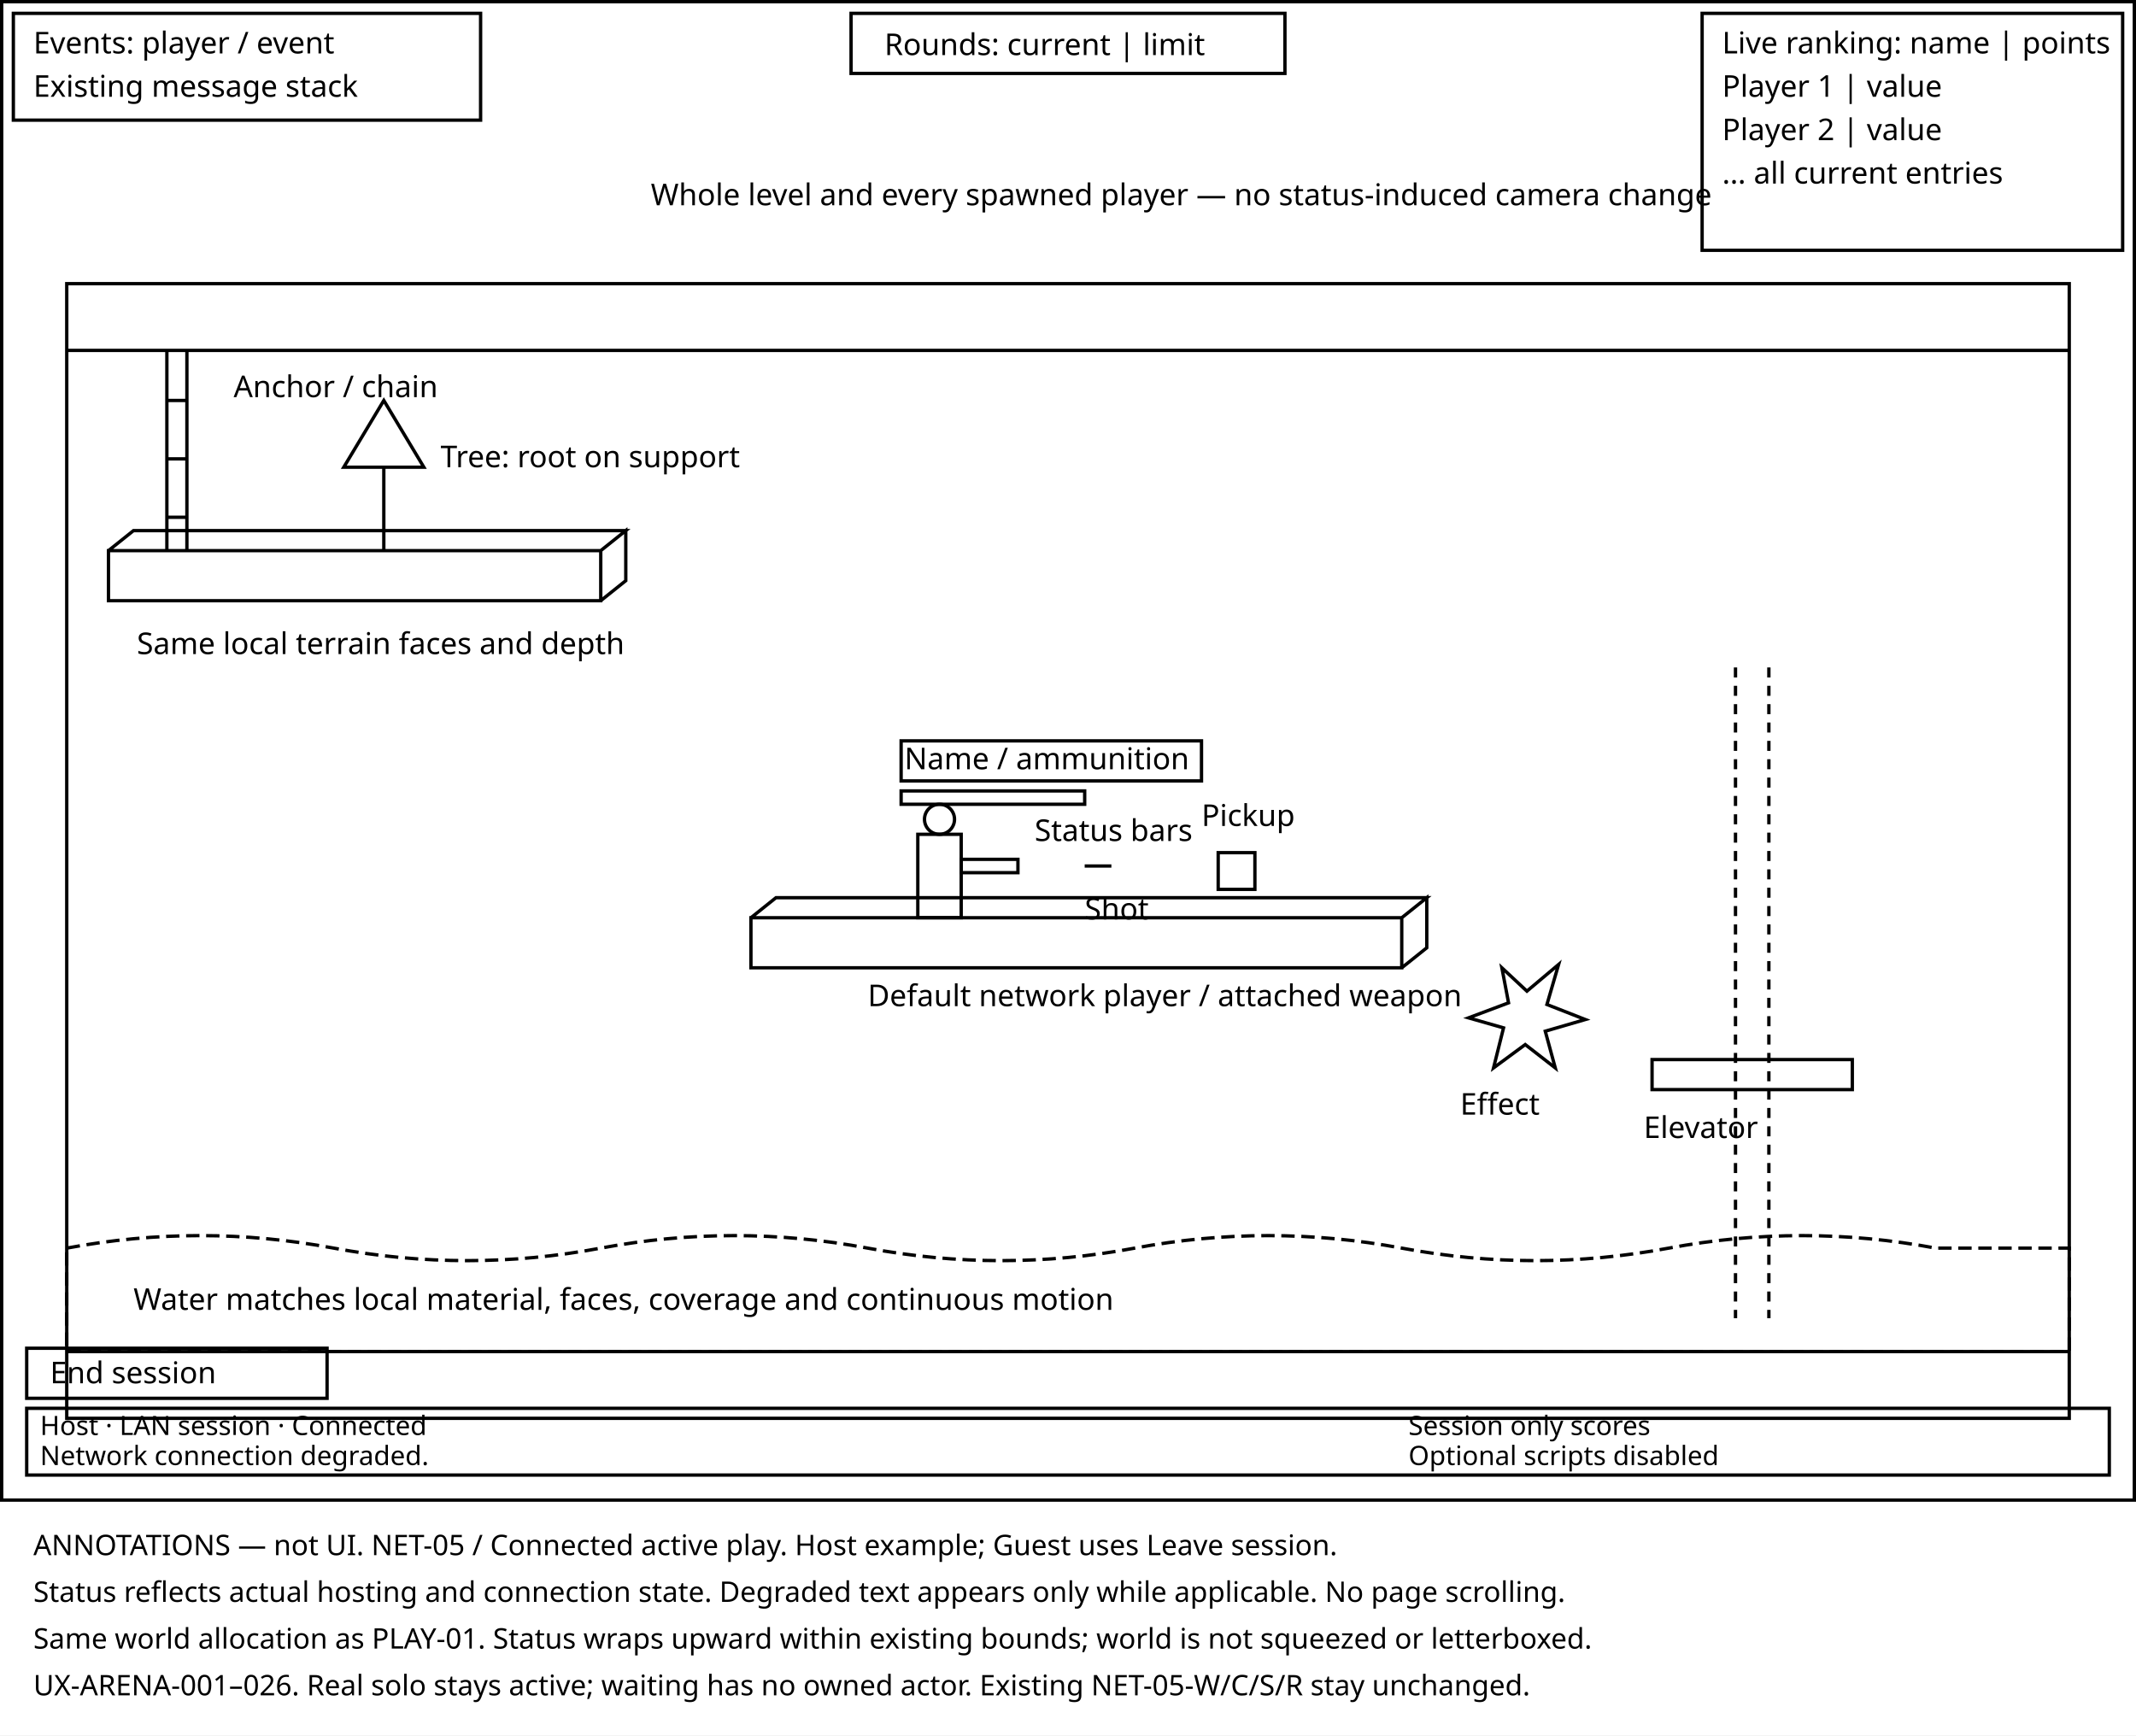
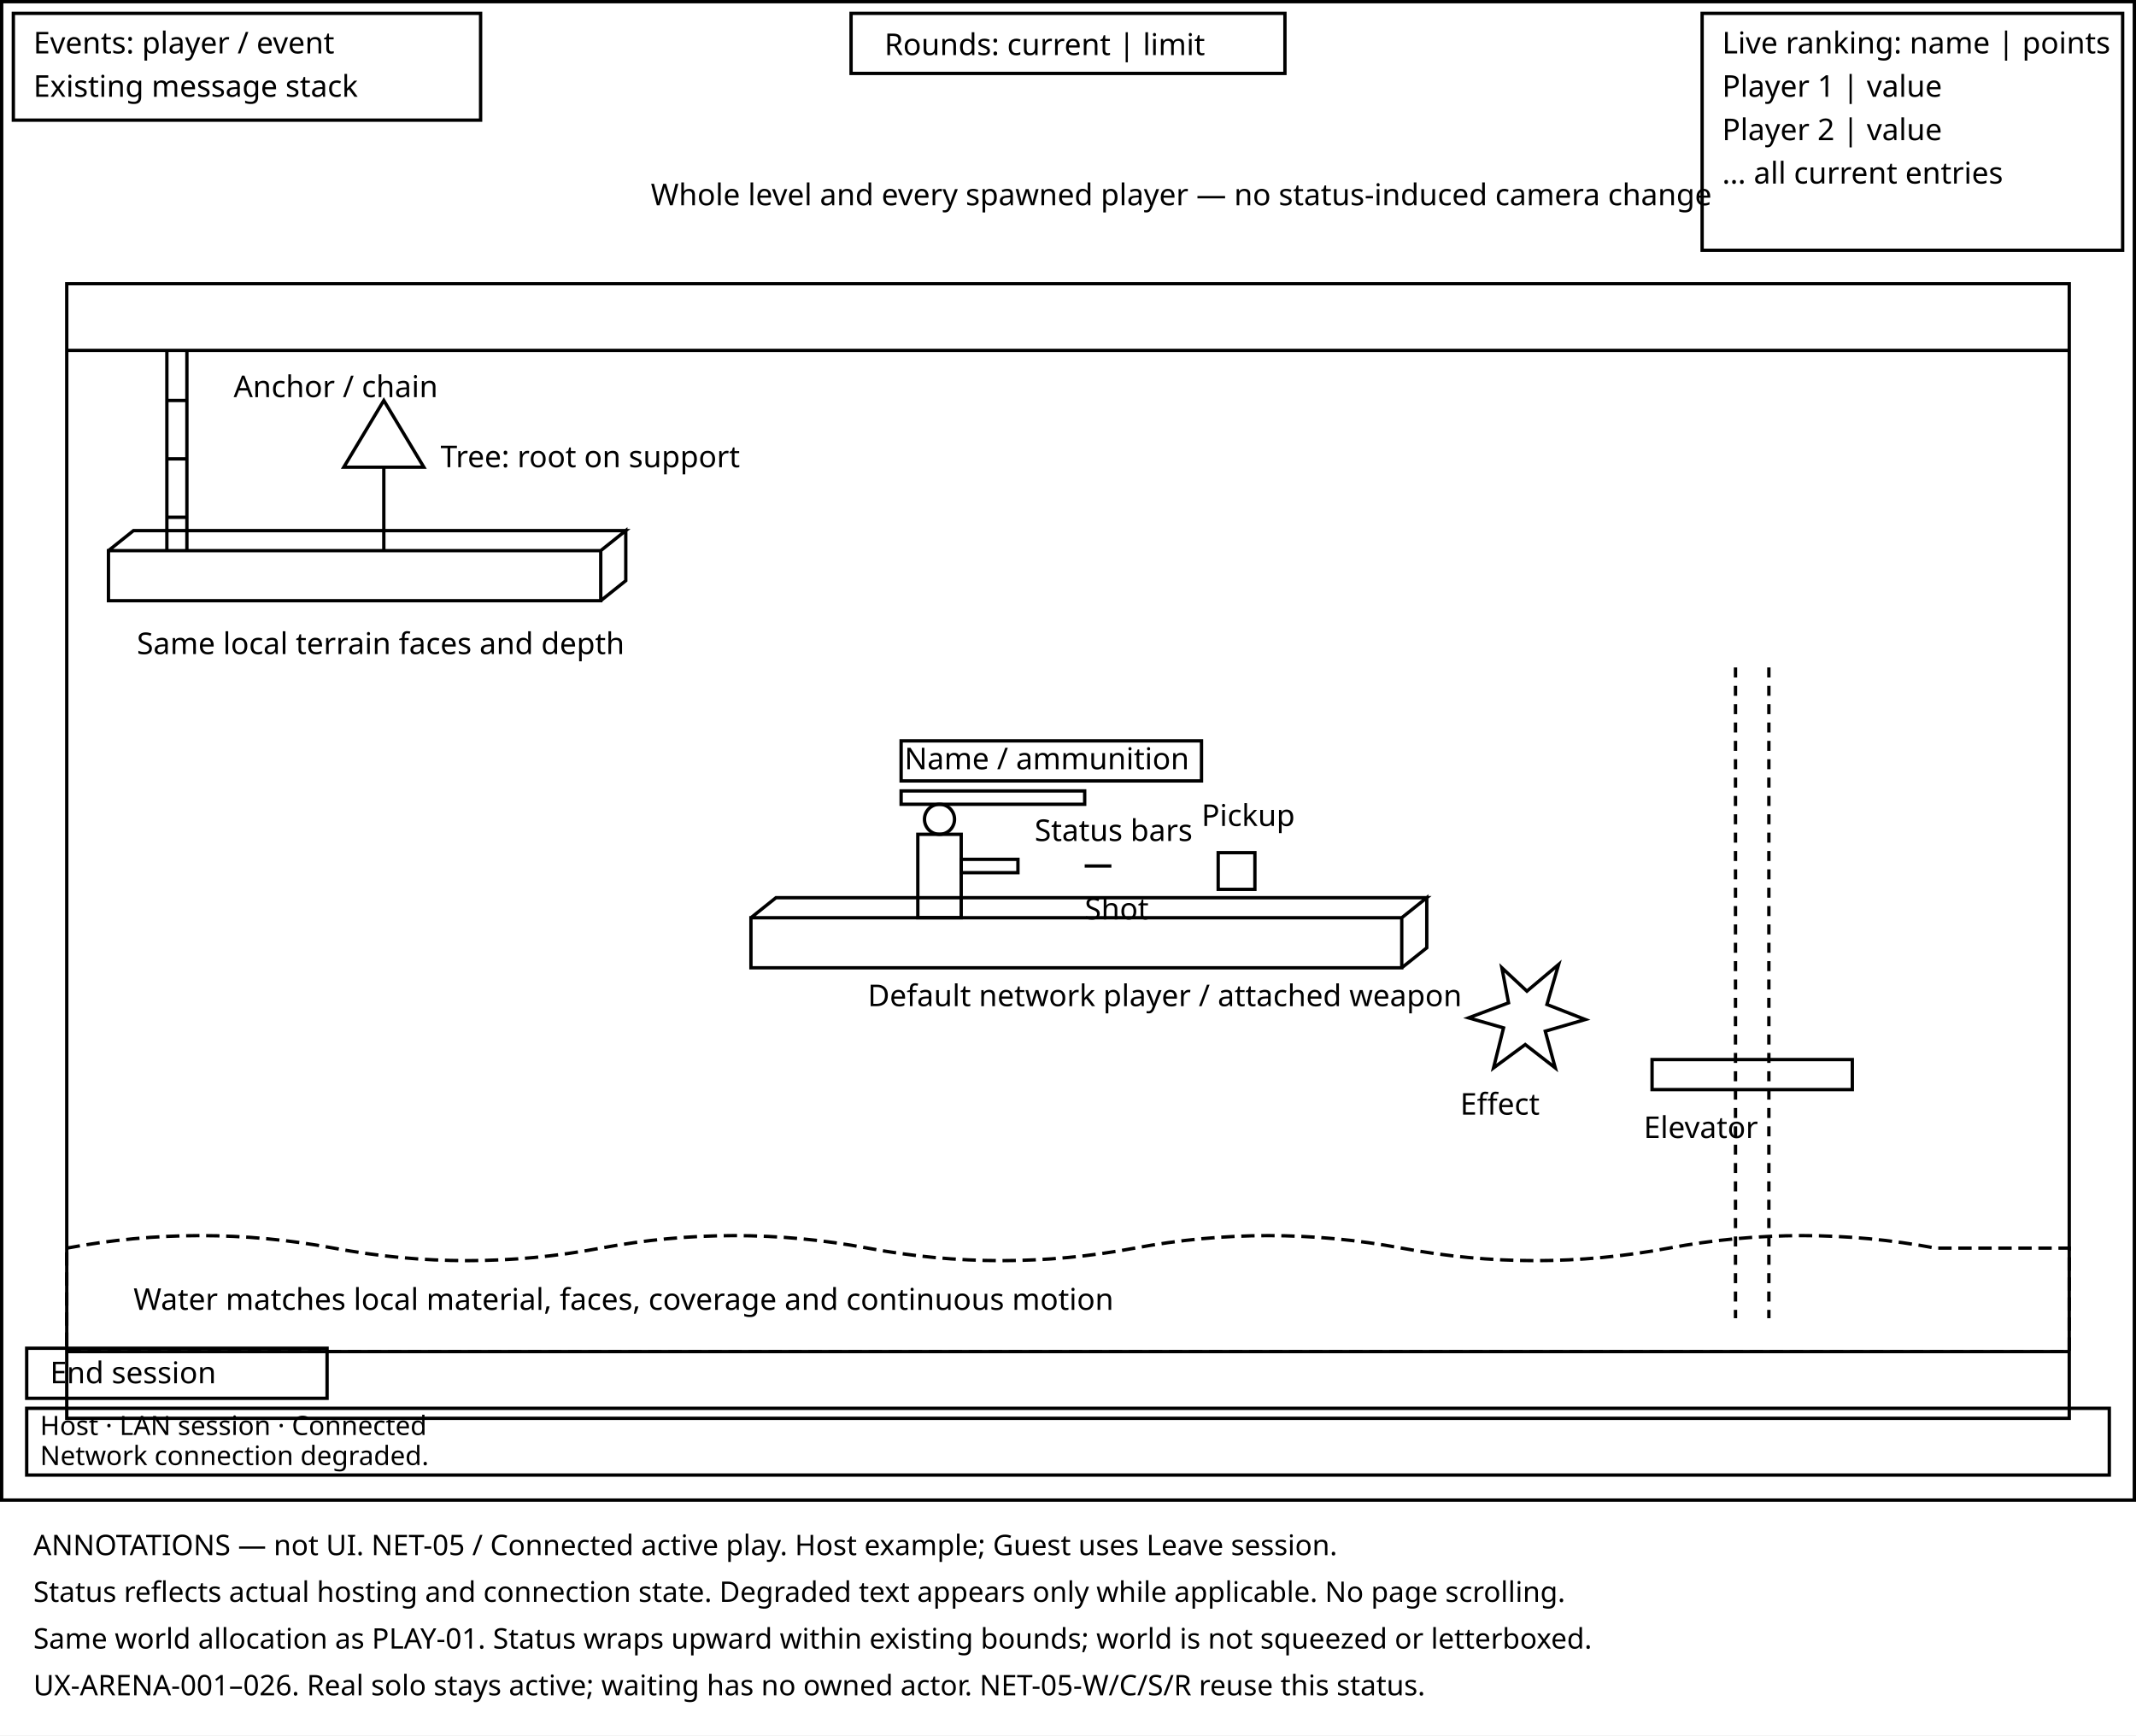
<svg xmlns="http://www.w3.org/2000/svg" width="1280" height="1040" viewBox="0 0 1280 1040">
  <rect width="1280" height="1040" fill="white" />
  <g fill="none" stroke="black" stroke-width="2">
    <rect x="1" y="1" width="1278" height="898" />
    <rect x="8" y="8" width="280" height="64" />
    <rect x="510" y="8" width="260" height="36" />
    <rect x="1020" y="8" width="252" height="142" />
    <path d="M40 170 H1240 V850 H40 Z M40 170 V210 H1240 M40 810 H1240" />
    <path d="M100 210 V330 M112 210 V330 M100 240 H112 M100 275 H112 M100 310 H112" />
    <path d="M65 330 H360 V360 H65 Z M65 330 L80 318 H375 L360 330 M360 330 L375 318 V348 L360 360" />
    <path d="M230 330 V280 M206 280 L230 240 L254 280 Z" />
    <path d="M450 550 H840 V580 H450 Z M450 550 L465 538 H855 L840 550 M840 550 L855 538 V568 L840 580" />
    <path d="M1040 400 V790 M1060 400 V790" stroke-dasharray="6 5" />
    <rect x="990" y="635" width="120" height="18" />
    <rect x="550" y="500" width="26" height="50" />
    <rect x="576" y="515" width="34" height="8" />
    <circle cx="563" cy="491" r="9" />
    <rect x="540" y="444" width="180" height="24" />
    <rect x="540" y="474" width="110" height="8" />
    <rect x="730" y="511" width="22" height="22" />
    <path d="M650 519 H666 M900 580 L915 594 L934 578 L927 602 L950 611 L926 618 L932 640 L914 626 L895 640 L901 616 L880 610 L904 601 Z" />
    <path d="M40 748 Q120 733 200 748 T360 748 T520 748 T680 748 T840 748 T1000 748 T1160 748 H1240 V810 H40 Z" stroke-dasharray="8 4" />
    <rect x="16" y="808" width="180" height="30" />
    <rect x="16" y="844" width="1248" height="40" />
  </g>
  <g fill="black" font-family="sans-serif" font-size="18">
    <text x="20" y="32">Events: player / event</text>
    <text x="20" y="58">Existing message stack</text>
    <text x="530" y="33">Rounds: current | limit</text>
    <text x="1032" y="32">Live ranking: name | points</text>
    <text x="1032" y="58">Player 1 | value</text>
    <text x="1032" y="84">Player 2 | value</text>
    <text x="1032" y="110">… all current entries</text>
    <text x="390" y="123">Whole level and every spawned player — no status-induced camera change</text>
    <text x="140" y="238">Anchor / chain</text>
    <text x="264" y="280">Tree: root on support</text>
    <text x="82" y="392">Same local terrain faces and depth</text>
    <text x="542" y="461">Name / ammunition</text>
    <text x="620" y="504">Status bars</text>
    <text x="520" y="603">Default network player / attached weapon</text>
    <text x="720" y="495">Pickup</text>
    <text x="650" y="551">Shot</text>
    <text x="985" y="682">Elevator</text>
    <text x="875" y="668">Effect</text>
    <text x="80" y="785">Water matches local material, faces, coverage and continuous motion</text>
    <text x="30" y="829">End session</text>
    <text x="24" y="860" font-size="16">Host · LAN session · Connected</text>
    <text x="24" y="878" font-size="16">Network connection degraded.</text>
-     <text x="844" y="860" font-size="16">Session only scores</text>
-     <text x="844" y="878" font-size="16">Optional scripts disabled</text>
  </g>
  <g fill="black" font-family="sans-serif" font-size="17">
    <text x="20" y="932">ANNOTATIONS — not UI. NET-05 / Connected active play. Host example; Guest uses Leave session.</text>
    <text x="20" y="960">Status reflects actual hosting and connection state. Degraded text appears only while applicable. No page scrolling.</text>
    <text x="20" y="988">Same world allocation as PLAY-01. Status wraps upward within existing bounds; world is not squeezed or letterboxed.</text>
-     <text x="20" y="1016">UX-ARENA-001–026. Real solo stays active; waiting has no owned actor. Existing NET-05-W/C/S/R stay unchanged.</text>
+     <text x="20" y="1016">UX-ARENA-001–026. Real solo stays active; waiting has no owned actor. NET-05-W/C/S/R reuse this status.</text>
  </g>
</svg>
